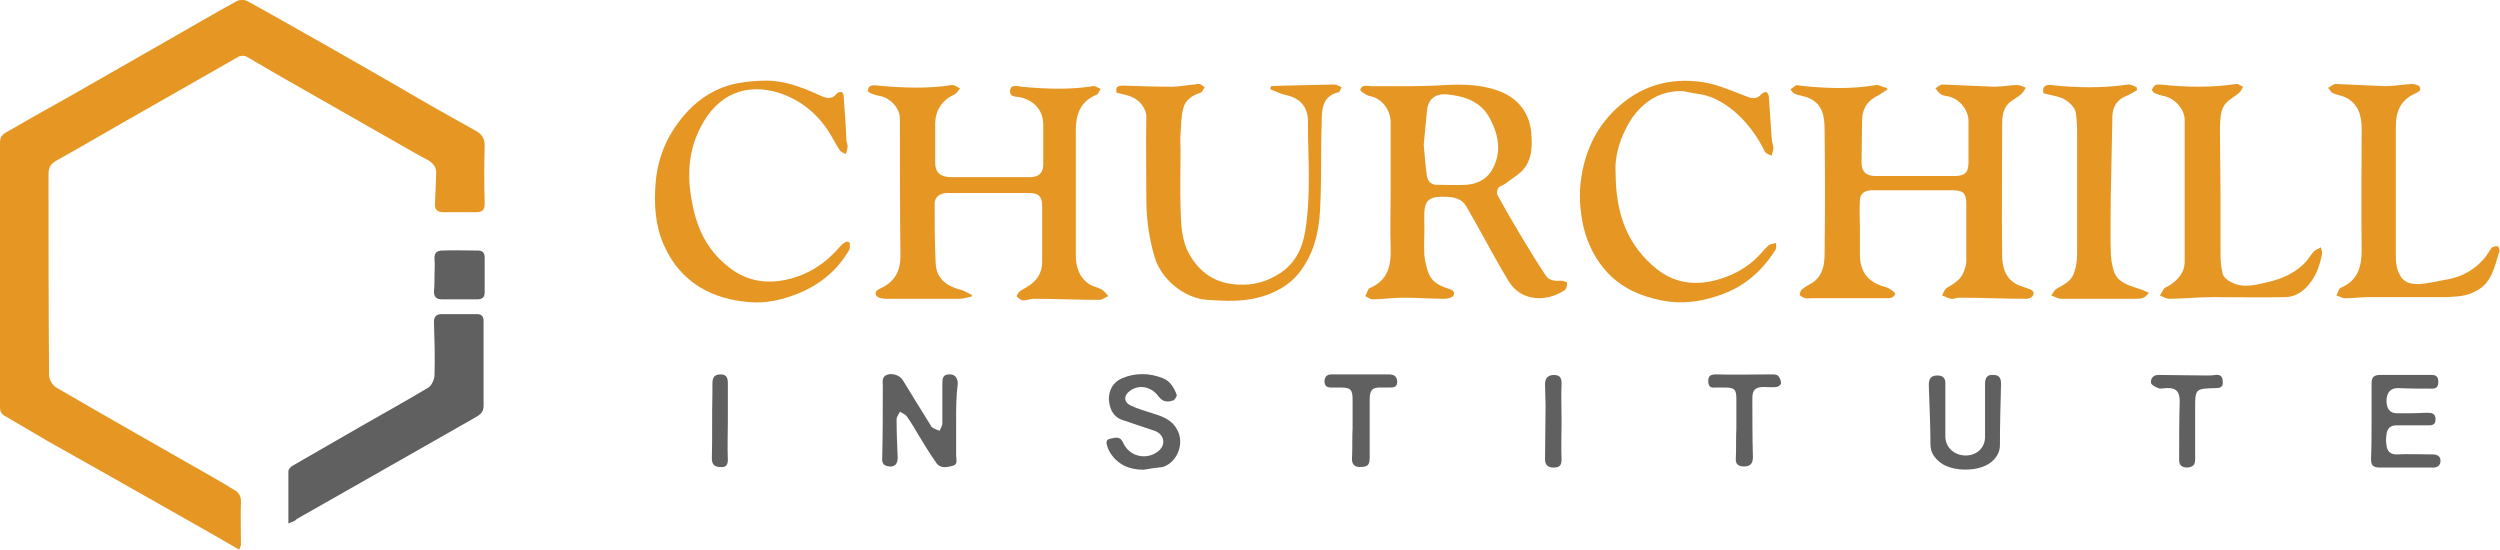
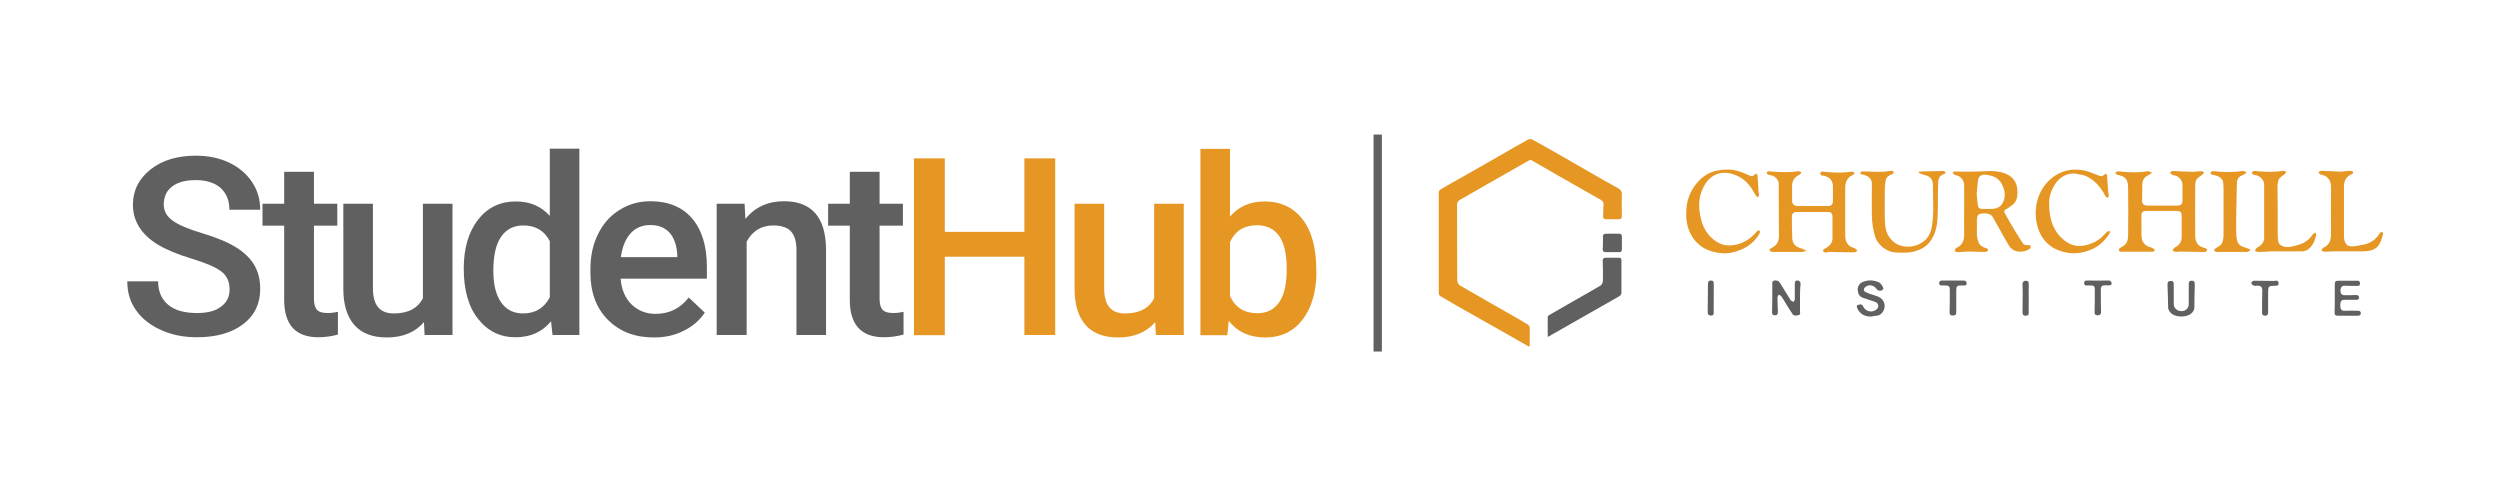
- <svg xmlns="http://www.w3.org/2000/svg" width="1146" height="252" viewBox="0 0 1146 252" fill="none">
-   <path d="M109.699 252C101.105 246.976 92.764 242.204 84.675 237.683C63.949 225.877 42.97 214.071 21.99 202.266C15.418 198.498 8.847 194.479 2.275 190.711C0.506 189.706 0 188.451 0 186.441C0 150.773 0 115.356 0 79.688C0 74.915 0 70.143 0 65.371C0 63.361 0.506 62.105 2.528 60.849C12.133 55.323 21.738 49.797 31.343 44.522C47.014 35.48 62.685 26.688 78.356 17.646C88.467 11.868 98.325 6.091 108.435 0.565C109.699 -0.188 112.227 -0.188 113.49 0.565C125.876 7.347 138.008 14.38 150.141 21.162C166.065 30.205 182.242 39.499 198.166 48.792C204.738 52.56 211.31 56.077 217.881 59.844C220.662 61.352 222.178 63.11 222.178 66.878C221.926 75.669 221.926 84.46 222.178 93.252C222.178 96.266 221.167 97.271 218.134 97.271C213.332 97.271 208.276 97.271 203.474 97.271C200.188 97.271 199.177 96.015 199.43 93.001C199.682 88.479 199.683 84.209 199.935 79.688C200.188 74.664 196.144 73.408 192.858 71.65C175.67 61.854 158.482 52.058 141.294 42.262C131.942 36.987 122.337 31.461 112.985 25.935C111.974 25.432 110.457 25.432 109.446 25.935C92.258 35.731 75.07 45.527 57.883 55.323C47.267 61.352 36.651 67.631 25.782 73.66C23.507 74.915 22.243 76.674 22.243 79.437C22.243 110.332 22.243 140.977 22.496 171.872C22.496 173.882 24.012 176.645 25.782 177.65C50.047 191.716 74.312 205.531 98.577 219.346C101.611 221.104 104.644 222.863 107.424 224.621C109.193 225.626 110.457 227.133 110.457 229.645C110.205 236.427 110.457 243.209 110.457 249.991C110.205 250.493 109.952 250.995 109.699 252Z" fill="#E59623" />
-   <path d="M865.206 41.006C863.942 41.759 862.679 42.764 861.415 43.517C856.36 45.778 853.579 49.546 853.579 55.323C853.579 61.603 853.326 68.134 853.326 74.413C853.326 78.683 855.349 80.693 859.898 80.693C871.778 80.693 883.911 80.693 895.79 80.693C900.593 80.693 902.362 79.186 902.362 74.413C902.362 68.134 902.362 61.854 902.362 55.574C902.362 50.048 897.812 44.773 892.252 44.02C891.241 43.769 890.23 43.769 889.471 43.015C888.713 42.513 887.955 41.508 887.196 40.503C888.207 39.75 889.471 38.745 890.482 38.745C898.318 38.996 906.407 39.499 914.242 39.75C917.781 39.75 921.319 38.996 924.858 38.996C926.122 38.996 927.386 39.75 928.65 40.252C927.891 41.257 927.386 42.513 926.375 43.266C924.605 44.773 922.583 45.778 920.814 47.285C917.781 50.3 917.781 54.319 917.781 58.086C917.781 77.678 917.528 97.271 917.781 116.863C917.781 121.636 918.792 126.659 923.342 129.674C925.111 130.929 927.386 131.432 929.408 132.185C930.925 132.688 932.947 133.441 931.936 135.451C931.43 136.455 929.408 137.209 928.144 136.958C918.034 136.958 908.176 136.455 898.065 136.455C896.802 136.455 895.538 137.209 894.274 136.958C893.01 136.707 891.746 135.953 890.23 135.451C890.988 134.195 891.241 132.688 892.504 131.934C895.79 129.925 899.076 128.166 900.34 124.147C900.846 122.64 901.351 121.384 901.351 119.877C901.351 111.086 901.351 102.295 901.351 93.503C901.351 88.479 899.834 87.224 895.032 87.224C884.416 87.224 873.547 87.224 862.931 87.224C861.162 87.224 859.393 87.224 857.623 87.224C854.59 87.475 852.568 88.731 852.568 91.996C852.315 96.266 852.568 100.536 852.568 104.555C852.568 108.574 852.568 112.593 852.568 116.612C852.568 124.901 856.612 129.674 864.7 131.683C866.217 132.185 868.998 134.195 868.745 134.697C867.987 136.958 865.712 136.707 863.69 136.707C852.315 136.707 841.194 136.707 829.819 136.707C829.061 136.707 828.303 136.958 827.545 136.707C826.533 136.455 825.27 135.702 825.017 135.2C825.017 134.195 825.522 132.939 826.281 132.437C827.797 131.181 829.567 130.427 831.083 129.422C835.633 126.157 836.391 121.133 836.391 116.361C836.644 97.522 836.644 78.432 836.391 59.593C836.391 53.565 835.633 47.536 828.808 44.773C826.786 44.02 824.764 43.769 822.742 43.015C821.984 42.764 821.478 41.759 820.72 41.006C821.478 40.503 822.237 39.75 822.995 39.247C823.5 38.996 824.259 38.996 825.017 39.247C836.644 40.503 848.271 41.006 859.898 38.996C861.162 38.745 862.426 39.75 863.69 40.001C865.206 40.252 865.206 40.755 865.206 41.006Z" fill="#E59623" />
-   <path d="M445.367 135.953C443.598 136.204 441.829 136.958 440.06 136.958C428.685 136.958 417.311 136.958 405.937 136.958C404.42 136.958 402.145 136.456 401.64 135.451C400.629 133.441 402.651 132.688 404.167 131.934C410.233 128.92 412.761 124.148 412.761 117.366C412.508 96.266 412.508 75.418 412.508 54.319C412.508 49.546 407.959 44.773 403.409 44.02C401.892 43.769 400.376 43.266 399.112 42.764C398.606 42.513 397.595 41.759 397.848 41.508C397.848 40.755 398.354 39.75 398.859 39.499C399.87 38.996 401.134 38.996 402.398 39.248C413.772 40.252 424.894 40.755 436.268 38.996C437.532 38.745 438.796 40.001 440.06 40.503C439.301 41.508 438.543 42.764 437.532 43.266C431.718 46.029 428.685 50.551 428.685 57.081C428.685 62.859 428.685 68.887 428.685 74.664C428.685 78.934 430.96 80.944 435.257 81.195C447.642 81.195 460.028 81.195 472.16 81.195C476.205 81.195 478.227 79.186 478.227 75.418C478.227 69.389 478.227 63.361 478.227 57.333C478.227 50.551 474.182 46.029 467.358 44.522C465.588 44.271 462.555 44.522 463.061 41.257C463.566 38.494 466.347 39.499 468.116 39.75C478.985 40.755 490.106 41.257 500.975 39.499C501.986 39.248 503.25 40.252 504.514 40.755C503.756 41.759 503.503 43.266 502.492 43.518C495.162 46.532 493.14 52.56 493.14 59.844C493.14 78.683 493.14 97.773 493.14 116.612C493.14 121.887 494.403 126.911 499.206 130.176C500.975 131.432 503.25 131.683 505.02 132.688C506.283 133.441 507.041 134.697 508.053 135.702C506.789 136.204 505.272 137.46 504.008 137.46C493.898 137.46 484.04 136.958 473.93 136.958C472.413 136.958 470.644 137.711 469.127 137.711C468.116 137.711 466.852 136.707 466.094 135.953C465.841 135.702 466.852 133.944 467.611 133.441C468.622 132.688 469.886 132.185 470.897 131.432C475.194 128.92 477.721 125.152 477.721 120.129C477.721 111.588 477.721 103.048 477.721 94.508C477.721 90.238 476.204 88.48 471.908 88.48C459.269 88.48 446.884 88.48 434.246 88.48C430.96 88.48 428.432 90.238 428.432 93.252C428.432 102.546 428.432 111.84 428.938 121.133C429.443 128.167 434.499 131.432 440.818 132.939C442.334 133.441 443.851 134.446 445.62 135.2C445.62 134.697 445.367 135.451 445.367 135.953Z" fill="#E59623" />
-   <path d="M637.467 87.475C637.467 76.925 637.467 66.375 637.467 56.077C637.467 50.3 633.423 45.025 627.862 44.02C626.346 43.769 623.565 41.759 623.565 41.257C624.071 38.494 626.851 39.499 628.62 39.499C639.742 39.499 651.116 39.75 662.238 38.996C671.59 38.494 680.942 38.745 689.536 42.764C696.866 46.281 701.163 52.56 701.922 60.849C702.427 67.129 702.427 73.157 697.877 78.181C695.603 80.442 692.569 82.2 690.042 84.209C689.031 84.963 687.514 85.214 686.756 86.219C686.25 86.972 685.998 88.731 686.503 89.484C690.295 96.517 694.339 103.299 698.383 110.081C701.669 115.607 704.955 120.882 708.494 126.157C710.01 128.669 712.79 128.92 715.824 128.669C716.582 128.669 718.351 129.422 718.351 129.674C718.351 130.678 718.099 132.437 717.34 132.939C709.252 138.465 697.372 138.465 691.558 128.92C686.25 120.129 681.448 111.086 676.393 102.043C674.876 99.532 673.612 97.02 672.096 94.508C670.326 91.494 667.293 90.489 663.755 90.238C654.402 89.735 652.633 91.745 652.886 100.787C653.139 106.062 652.633 111.337 652.886 116.612C653.139 119.626 653.897 122.64 654.908 125.403C656.424 129.171 659.71 130.93 663.502 132.185C665.271 132.688 667.293 133.441 666.282 135.451C665.777 136.456 663.502 136.958 661.985 136.958C655.666 136.958 649.347 136.456 643.028 136.456C638.478 136.456 633.676 137.209 629.126 137.209C628.115 137.209 626.851 136.204 625.84 135.702C626.346 134.697 626.851 133.441 627.357 132.437L627.61 132.185C636.203 128.669 637.72 121.887 637.467 113.849C637.214 105.058 637.467 96.266 637.467 87.475ZM652.633 66.375C653.138 71.148 653.391 76.171 654.15 80.944C654.655 83.456 656.424 84.963 659.458 84.712C663.755 84.712 668.051 84.963 672.096 84.712C676.645 84.46 680.942 82.451 683.47 78.683C688.525 70.645 687.261 62.356 682.964 54.319C678.92 46.532 671.337 44.02 663.249 43.266C657.941 42.764 654.655 45.527 654.15 50.551C653.644 55.574 653.138 60.849 652.633 66.375Z" fill="#E59623" />
-   <path d="M132.195 239.943C132.195 231.403 132.195 223.867 132.195 216.081C132.195 215.076 133.206 214.071 133.964 213.569C144.58 207.54 155.196 201.261 165.812 195.232C175.923 189.455 186.286 183.678 196.397 177.65C197.913 176.645 199.177 173.882 199.177 171.872C199.43 163.834 199.177 155.545 198.924 147.508C198.924 144.996 200.188 143.991 202.463 143.991C207.771 143.991 213.079 143.991 218.387 143.991C220.662 143.991 221.673 144.745 221.673 147.256C221.673 160.318 221.673 173.128 221.673 186.19C221.673 188.953 219.904 190.209 218.134 191.214C201.452 200.758 184.517 210.303 167.834 219.848C157.218 225.877 146.602 231.905 135.986 237.934C135.228 238.938 133.964 239.19 132.195 239.943Z" fill="#606060" />
-   <path d="M582.618 39.499C584.64 39.499 586.662 39.247 588.684 39.247C596.267 38.996 604.102 38.996 611.685 38.745C612.696 38.745 613.96 39.499 614.971 40.001C614.466 40.755 614.213 42.262 613.707 42.262C605.872 44.02 605.872 50.551 605.872 56.328C605.366 69.641 605.872 82.953 605.113 96.266C604.608 106.816 602.08 116.863 595.256 125.403C590.706 130.929 584.64 134.195 577.562 136.204C569.474 138.465 561.386 137.963 553.297 137.46C542.934 136.707 532.318 128.166 529.285 117.868C526.757 109.328 525.493 100.536 525.493 91.745C525.493 78.934 525.24 66.124 525.493 53.565C525.493 49.797 522.46 45.778 518.416 44.271C516.394 43.517 514.119 43.015 511.844 42.513C511.086 39.499 512.855 39.247 515.13 39.247C522.46 39.499 529.79 39.75 537.12 39.75C540.659 39.75 543.945 38.996 547.484 38.745C548.242 38.745 549 38.243 549.758 38.494C550.769 38.745 551.528 39.499 552.286 40.001C551.528 40.755 551.275 42.262 550.264 42.513C546.472 43.769 543.439 45.778 542.428 49.546C541.417 53.314 541.417 57.333 541.165 61.352C540.912 63.612 541.165 66.124 541.165 68.385C541.165 77.427 540.912 86.47 541.165 95.261C541.417 102.294 541.417 109.579 544.956 116.11C549.758 124.901 557.089 129.925 567.199 130.427C574.276 130.929 580.848 129.171 586.915 125.152C593.739 120.631 597.025 113.849 598.289 106.062C601.069 89.233 599.553 72.404 599.553 55.574C599.553 49.797 596.772 45.025 589.189 43.517C586.915 43.015 584.64 41.759 582.365 41.006C582.365 40.755 582.365 40.252 582.618 39.499Z" fill="#E59623" />
-   <path d="M740.594 78.934C740.594 98.778 746.408 112.844 759.552 123.394C767.134 129.422 775.981 130.93 785.586 128.669C792.664 126.911 798.983 123.896 804.291 119.124C806.565 117.114 808.335 114.603 810.61 112.593C811.368 111.84 812.885 111.84 814.148 111.337C814.148 112.593 814.401 114.1 813.643 114.854C807.324 124.901 798.477 132.185 787.103 135.702C779.014 138.465 770.421 139.47 761.574 137.711C751.716 135.702 743.375 131.934 736.803 124.901C731.495 119.124 727.956 112.342 725.934 104.304C724.165 96.517 723.659 88.731 724.923 80.944C726.945 68.134 732.506 56.83 742.869 48.039C753.485 38.996 765.871 35.731 779.267 37.489C786.092 38.243 792.916 41.257 799.488 43.769C802.521 45.025 805.049 46.029 807.576 43.015C808.082 42.513 809.346 42.011 809.851 42.262C810.357 42.764 810.863 43.769 810.863 44.522C811.368 50.802 811.621 57.081 812.126 63.361C812.126 64.868 812.885 66.375 812.885 67.882C812.885 68.887 812.379 70.143 812.126 71.399C811.115 70.897 809.599 70.394 809.093 69.641C805.554 62.356 800.752 55.826 794.433 50.551C789.63 46.783 784.575 43.769 778.256 43.015C775.476 42.764 772.948 41.759 770.421 41.759C760.816 41.759 753.485 46.532 748.177 54.067C742.617 62.356 740.089 71.65 740.594 78.934Z" fill="#E59623" />
-   <path d="M389.507 111.086C389.507 112.342 389.76 113.849 389.254 114.603C383.694 124.147 375.605 130.678 365.495 134.697C358.417 137.46 351.087 139.219 343.252 138.465C327.328 137.209 312.162 130.176 304.326 112.342C300.282 103.299 299.777 93.754 300.535 83.958C301.546 71.148 306.601 60.347 315.195 51.053C321.261 44.522 328.844 40.001 337.691 38.243C341.735 37.489 346.032 36.987 350.329 36.987C358.923 36.736 367.011 39.75 374.847 43.266C378.133 44.773 380.913 46.281 383.694 42.764C384.199 42.262 385.21 42.01 385.969 42.262C386.474 42.513 386.727 43.517 386.727 44.02C387.232 50.802 387.738 57.584 387.991 64.366C387.991 65.371 388.749 66.375 388.496 67.38C388.496 68.385 387.991 69.641 387.738 70.645C386.727 70.143 385.463 69.641 384.958 68.887C382.935 65.873 381.419 62.608 379.397 59.593C373.836 51.304 366.253 45.527 356.901 42.513C341.988 37.992 329.097 43.015 321.261 58.086C314.437 71.148 314.942 84.46 318.481 98.276C321.261 108.825 326.822 117.366 335.669 123.645C343.252 128.92 351.34 130.176 360.692 128.166C370.803 125.906 378.891 120.38 385.463 112.593C385.969 112.091 386.474 111.588 386.98 111.337C387.485 111.086 387.991 110.835 388.243 110.584C388.496 111.086 389.002 111.086 389.507 111.086Z" fill="#E59623" />
-   <path d="M1121.25 136.204C1109.63 136.204 1097.75 136.204 1086.12 136.204C1082.33 136.204 1078.79 136.707 1075 136.707C1073.74 136.707 1072.22 135.702 1070.96 135.451C1071.71 134.195 1071.97 132.437 1072.98 131.934C1080.81 128.669 1082.58 122.389 1082.58 114.603C1082.33 96.015 1082.58 77.679 1082.58 59.091C1082.58 52.811 1081.07 47.536 1075 44.522C1073.23 43.769 1071.21 43.518 1069.44 42.764C1068.43 42.262 1067.92 41.006 1067.16 40.252C1068.43 39.75 1069.44 38.494 1070.7 38.494C1078.29 38.745 1085.62 39.248 1093.2 39.499C1097.24 39.499 1101.29 38.745 1105.58 38.494C1106.85 38.494 1108.62 38.996 1109.12 39.75C1110.13 41.257 1108.87 42.011 1107.35 42.764C1100.78 45.527 1098.25 50.802 1098.25 57.835C1098.25 77.93 1098.25 98.024 1098.25 118.119C1098.25 120.631 1098.76 123.645 1100.02 125.906C1101.79 129.674 1105.58 130.427 1109.12 130.176C1113.67 129.925 1118.22 128.669 1122.77 127.915C1128.84 126.659 1134.15 123.645 1138.19 119.124C1139.71 117.617 1140.72 115.607 1141.98 113.849C1142.49 113.095 1143.75 112.844 1144.76 112.844C1145.27 112.844 1146.03 114.603 1145.77 115.105C1143.5 122.138 1142.23 129.925 1134.9 133.441C1130.61 135.953 1125.8 135.953 1121.25 136.204C1121.25 136.707 1121 135.702 1121.25 136.204Z" fill="#E59623" />
-   <path d="M1017.88 88.479C1017.88 97.773 1017.88 107.067 1017.88 116.361C1017.88 119.375 1018.13 122.64 1018.89 125.655C1019.39 127.162 1021.16 128.669 1022.93 129.422C1028.24 132.185 1033.8 130.678 1039.11 129.422C1045.93 127.915 1052.5 125.152 1057.31 119.626C1058.57 118.119 1059.58 116.361 1060.84 115.105C1061.6 114.351 1062.87 114.1 1063.88 113.347C1064.13 114.351 1064.64 115.607 1064.38 116.612C1063.37 121.636 1061.86 126.157 1058.57 130.176C1055.79 133.692 1052.25 135.953 1047.95 136.204C1036.58 136.456 1025.46 136.204 1014.08 136.204C1007.51 136.204 1000.94 136.958 994.115 136.958C992.851 136.958 991.588 135.953 990.071 135.451C990.829 134.446 991.335 133.19 992.093 132.185C992.851 131.432 994.368 131.181 995.126 130.427C998.665 127.915 1001.45 124.65 1001.45 120.129C1001.45 98.276 1001.45 76.674 1001.45 54.821C1001.45 50.048 996.643 44.773 991.84 44.02C990.577 43.769 989.06 43.266 987.796 42.764C987.291 42.513 986.28 41.508 986.532 41.006C986.785 40.252 987.291 39.499 988.049 38.996C988.554 38.745 989.566 38.745 990.324 38.745C1001.95 40.001 1013.58 40.252 1025.2 38.494C1025.96 38.243 1027.23 39.499 1028.24 39.75C1027.73 40.755 1027.23 41.759 1026.47 42.513C1024.45 44.271 1022.17 45.276 1020.4 47.285C1017.62 50.3 1017.87 54.57 1017.62 58.337C1017.62 68.636 1017.88 78.432 1017.88 88.479Z" fill="#E59623" />
-   <path d="M936.738 42.764C935.98 39.499 937.749 38.745 940.277 38.996C951.904 40.252 963.784 40.503 975.411 38.745C976.675 38.494 978.191 39.499 979.455 40.001C979.455 40.503 979.455 40.755 979.708 41.257C977.938 42.262 976.422 43.266 974.652 44.02C970.608 45.527 968.586 48.792 968.333 52.811C968.081 65.119 967.828 77.427 967.575 89.735C967.575 98.276 967.322 106.816 967.575 115.356C967.575 118.119 968.081 121.133 968.839 123.896C970.356 129.171 975.158 130.678 979.961 132.185C981.73 132.688 983.247 133.441 985.016 134.195C983.247 136.958 981.224 136.958 978.697 136.958C967.322 136.958 956.201 136.958 944.827 136.958C943.31 136.958 941.793 135.953 940.277 135.451C941.288 134.195 941.793 132.688 943.057 132.185C946.09 130.427 949.376 128.92 950.64 125.403C951.651 122.64 952.157 119.626 952.157 116.612C952.157 97.773 952.157 78.683 952.157 59.845C952.157 57.333 951.904 54.57 951.651 52.058C951.145 48.541 946.848 45.025 943.057 44.271C940.782 43.769 938.76 43.266 936.738 42.764Z" fill="#E59623" />
-   <path d="M438.29 192.972C438.29 198.247 438.29 203.522 438.29 208.796C438.29 210.555 439.301 213.067 436.521 213.569C433.741 214.322 430.707 214.825 428.938 211.811C426.158 207.792 423.63 203.773 421.103 199.503C419.333 196.488 417.564 193.474 415.542 190.711C414.783 189.706 413.52 189.455 412.509 188.702C412.003 189.958 410.992 190.962 410.992 192.218C410.992 197.995 411.245 203.773 411.498 209.801C411.498 212.564 410.234 214.071 407.706 213.82C404.926 213.569 404.167 212.313 404.42 209.55C404.673 198.749 404.673 187.697 404.673 176.896C404.673 174.887 404.167 172.877 406.442 171.872C408.717 170.868 412.256 171.872 413.772 174.133C417.817 180.664 421.861 187.446 426.158 194.228C426.663 194.981 426.916 195.735 427.422 195.986C428.433 196.74 429.696 196.991 430.707 197.493C431.213 196.488 431.719 195.484 431.971 194.479C431.971 188.199 431.971 182.171 431.971 175.891C431.971 173.631 432.224 171.621 435.004 171.621C437.532 171.37 439.049 173.128 439.049 175.891C438.29 181.669 438.29 187.195 438.29 192.972Z" fill="#606060" />
-   <path d="M524.229 215.327C517.658 215.327 512.602 213.066 509.064 207.792C508.558 207.038 508.053 206.033 507.8 205.28C507.294 203.522 506.283 201.512 509.316 201.01C511.591 200.507 513.613 200.005 514.877 203.019C518.163 210.052 526.504 210.806 531.307 206.536C534.593 203.522 533.582 199 529.285 197.493C524.229 195.735 519.427 194.228 514.372 192.469C510.075 190.962 508.558 187.195 508.305 182.924C508.305 178.654 510.327 175.138 514.372 173.379C520.438 170.868 526.757 170.868 533.076 173.379C536.362 174.635 538.131 177.65 539.395 180.915C539.648 181.417 538.637 182.924 538.131 183.427C535.351 184.432 533.076 184.432 531.054 181.669C527.515 176.896 521.702 176.143 517.658 179.408C515.13 181.417 515.13 184.18 517.91 185.688C521.449 187.446 525.241 188.451 529.032 189.706C534.087 191.214 538.384 193.223 540.406 198.749C542.428 204.777 539.142 212.062 533.076 214.071C530.296 214.322 527.263 214.825 524.229 215.327Z" fill="#606060" />
-   <path d="M891.746 188.199C891.746 192.218 891.746 195.986 891.746 200.005C891.746 205.029 895.791 208.796 901.099 208.796C906.154 208.796 909.945 205.28 909.945 200.256C909.945 192.218 909.945 184.18 909.945 176.142C909.945 173.379 910.704 171.621 913.737 171.872C916.77 171.872 917.275 173.631 917.275 176.142C917.023 185.436 916.77 194.73 916.77 204.024C916.77 207.54 915 210.052 912.473 212.062C906.912 216.332 895.032 216.332 889.472 212.062C886.944 210.052 884.922 207.54 884.922 203.773C884.922 194.73 884.416 185.687 884.164 176.645C884.164 173.379 885.175 172.124 888.208 172.124C890.483 172.124 891.746 173.128 891.746 175.64C891.746 179.659 891.746 183.929 891.746 188.199Z" fill="#606060" />
-   <path d="M1087.13 192.972C1087.13 187.195 1087.13 181.417 1087.13 175.891C1087.13 172.877 1088.14 171.872 1091.18 171.872C1099.01 171.872 1106.85 171.872 1114.68 171.872C1116.96 171.872 1117.72 172.877 1117.72 175.138C1117.72 177.147 1116.96 178.152 1114.94 178.152C1109.63 178.152 1104.57 178.152 1099.26 177.901C1095.98 177.901 1094.21 179.659 1093.96 183.427C1093.96 187.446 1095.47 189.455 1099.01 189.455C1103.56 189.455 1107.86 189.455 1112.41 189.204C1114.68 189.204 1116.45 189.455 1116.45 192.218C1116.45 194.981 1114.68 194.981 1112.66 194.981C1107.86 194.981 1103.31 194.981 1098.51 194.981C1095.47 194.981 1094.21 196.74 1093.96 199.251C1093.7 200.758 1093.7 202.517 1093.96 204.024C1094.21 206.536 1095.47 208.294 1098.51 208.294C1104.07 208.043 1109.37 208.294 1114.94 208.294C1117.21 208.294 1118.73 209.048 1118.73 211.308C1118.73 213.569 1116.96 214.574 1114.68 214.322C1106.85 214.322 1099.01 214.322 1091.18 214.322C1088.4 214.322 1086.88 213.82 1086.88 210.555C1087.13 204.526 1087.13 198.749 1087.13 192.972Z" fill="#606060" />
-   <path d="M199.177 125.655C199.177 123.394 199.43 121.133 199.177 118.873C198.924 116.11 200.188 114.854 202.715 114.854C208.023 114.603 213.584 114.854 219.145 114.854C221.167 114.854 222.178 115.859 222.178 118.119C222.178 123.394 222.178 128.669 222.178 133.944C222.178 136.204 221.167 137.209 218.892 137.209C213.332 137.209 208.024 137.209 202.463 137.209C200.188 137.209 198.924 136.204 198.924 133.693C199.177 130.93 199.177 128.167 199.177 125.655Z" fill="#606060" />
-   <path d="M620.027 196.237C620.027 191.716 620.027 187.446 620.027 182.925C620.027 178.654 619.016 177.65 614.719 177.65C613.202 177.65 611.938 177.65 610.422 177.65C608.4 177.65 607.136 177.147 607.136 174.635C607.389 172.375 608.4 171.621 610.675 171.621C619.268 171.621 627.61 171.621 636.203 171.621C638.731 171.621 640.248 172.124 640.5 174.887C640.5 177.65 638.731 177.65 636.709 177.65C635.698 177.65 634.687 177.65 633.676 177.65C629.126 177.398 627.862 178.654 627.862 183.176C627.862 191.967 627.862 200.759 627.862 209.801C627.862 213.318 626.851 214.071 623.313 214.071C620.28 214.071 619.521 212.062 619.774 209.55C620.027 205.28 619.774 200.759 620.027 196.237Z" fill="#606060" />
-   <path d="M795.949 196.237C795.949 191.716 795.949 187.195 795.949 182.673C795.949 178.403 794.938 177.65 790.641 177.65C789.125 177.65 787.861 177.65 786.344 177.65C784.07 177.901 783.059 177.147 783.059 174.635C783.059 172.375 784.069 171.621 786.597 171.621C795.191 171.872 803.532 171.621 812.126 171.621C813.137 171.621 814.654 171.621 815.159 172.375C815.918 173.128 816.423 174.635 816.423 175.64C816.423 176.394 815.159 177.399 814.148 177.399C812.379 177.65 810.357 177.399 808.587 177.399C804.796 177.399 803.28 178.654 803.28 182.422C803.28 191.465 803.279 200.507 803.532 209.55C803.532 212.564 802.268 213.82 799.488 213.82C796.96 213.82 795.444 212.815 795.697 210.052C795.949 205.531 795.697 201.01 795.949 196.237Z" fill="#606060" />
-   <path d="M1006.25 196.488C1006.25 201.261 1006.25 206.033 1006.25 210.806C1006.25 213.318 1004.98 214.071 1002.71 214.322C1000.18 214.322 998.918 213.318 998.918 210.806C998.918 201.763 998.918 192.972 999.17 183.929C999.17 179.659 997.654 177.65 993.104 177.901C991.84 177.901 990.324 178.403 989.313 177.901C988.049 177.398 986.027 176.394 986.027 175.389C985.774 173.631 987.038 171.872 989.313 171.872C996.643 171.872 1003.97 172.124 1011.3 172.124C1012.82 172.124 1014.08 172.124 1015.6 171.872C1017.87 171.621 1018.89 172.626 1018.89 174.887C1019.14 177.147 1018.13 177.901 1015.85 177.901C1006.25 178.152 1006.25 178.152 1006.25 187.446C1006.25 190.46 1006.25 193.474 1006.25 196.488Z" fill="#606060" />
-   <path d="M715.824 193.223C715.824 199 715.571 204.777 715.824 210.806C715.824 213.82 714.307 214.322 712.032 214.322C709.505 214.322 708.241 213.066 708.241 210.555C708.241 202.266 708.494 194.228 708.494 185.939C708.494 182.673 708.241 179.408 708.241 176.142C708.241 173.631 709.252 172.124 712.032 171.872C714.813 171.872 715.824 172.877 715.824 175.64C715.571 181.417 715.824 187.195 715.824 193.223Z" fill="#606060" />
-   <path d="M333.647 192.972C333.647 199 333.394 204.778 333.647 210.806C333.647 213.569 332.383 214.322 330.108 214.071C327.833 214.071 326.317 213.067 326.317 210.304C326.569 200.256 326.317 190.209 326.569 180.162C326.569 178.654 326.569 177.398 326.569 175.891C326.569 172.877 327.58 171.621 330.361 171.621C333.141 171.621 333.647 173.38 333.647 175.64C333.647 181.417 333.647 187.195 333.647 192.972Z" fill="#606060" />
+ <svg xmlns="http://www.w3.org/2000/svg" width="540" height="105" viewBox="0 0 540 105" fill="none">
+   <path d="M330.3 74.903C328.77 74.009 327.285 73.159 325.845 72.354C322.155 70.252 318.42 68.151 314.685 66.049C313.515 65.378 312.345 64.663 311.175 63.992C310.86 63.813 310.77 63.589 310.77 63.232C310.77 56.882 310.77 50.576 310.77 44.226C310.77 43.377 310.77 42.527 310.77 41.677C310.77 41.319 310.86 41.096 311.22 40.872C312.93 39.888 314.64 38.905 316.35 37.965C319.14 36.356 321.93 34.79 324.72 33.181C326.52 32.152 328.275 31.123 330.075 30.14C330.3 30.006 330.75 30.006 330.975 30.14C333.18 31.347 335.34 32.599 337.5 33.807C340.335 35.416 343.215 37.071 346.05 38.726C347.22 39.397 348.39 40.023 349.56 40.693C350.055 40.962 350.325 41.275 350.325 41.946C350.28 43.511 350.28 45.076 350.325 46.641C350.325 47.178 350.145 47.356 349.605 47.356C348.75 47.356 347.85 47.356 346.995 47.356C346.41 47.356 346.23 47.133 346.275 46.596C346.32 45.791 346.32 45.031 346.365 44.226C346.41 43.332 345.69 43.108 345.105 42.795C342.045 41.051 338.985 39.307 335.925 37.563C334.26 36.624 332.55 35.64 330.885 34.656C330.705 34.567 330.435 34.567 330.255 34.656C327.195 36.4 324.135 38.144 321.075 39.888C319.185 40.962 317.295 42.08 315.36 43.153C314.955 43.377 314.73 43.69 314.73 44.181C314.73 49.682 314.73 55.138 314.775 60.638C314.775 60.996 315.045 61.488 315.36 61.666C319.68 64.171 324 66.63 328.32 69.09C328.86 69.403 329.4 69.716 329.895 70.029C330.21 70.208 330.435 70.476 330.435 70.923C330.39 72.131 330.435 73.338 330.435 74.546C330.39 74.635 330.345 74.724 330.3 74.903Z" fill="#E59623" />
+   <path d="M464.805 37.34C464.58 37.474 464.355 37.653 464.13 37.787C463.23 38.19 462.735 38.86 462.735 39.889C462.735 41.007 462.69 42.17 462.69 43.288C462.69 44.048 463.05 44.406 463.86 44.406C465.975 44.406 468.135 44.406 470.25 44.406C471.105 44.406 471.42 44.137 471.42 43.288C471.42 42.17 471.42 41.052 471.42 39.934C471.42 38.95 470.61 38.011 469.62 37.877C469.44 37.832 469.26 37.832 469.125 37.698C468.99 37.608 468.855 37.429 468.72 37.251C468.9 37.116 469.125 36.938 469.305 36.938C470.7 36.982 472.14 37.072 473.535 37.116C474.165 37.116 474.795 36.982 475.425 36.982C475.65 36.982 475.875 37.116 476.1 37.206C475.965 37.385 475.875 37.608 475.695 37.742C475.38 38.011 475.02 38.19 474.705 38.458C474.165 38.995 474.165 39.71 474.165 40.381C474.165 43.869 474.12 47.357 474.165 50.845C474.165 51.695 474.345 52.589 475.155 53.126C475.47 53.349 475.875 53.439 476.235 53.573C476.505 53.662 476.865 53.797 476.685 54.154C476.595 54.333 476.235 54.467 476.01 54.423C474.21 54.423 472.455 54.333 470.655 54.333C470.43 54.333 470.205 54.467 469.98 54.423C469.755 54.378 469.53 54.244 469.26 54.154C469.395 53.931 469.44 53.662 469.665 53.528C470.25 53.17 470.835 52.857 471.06 52.142C471.15 51.874 471.24 51.65 471.24 51.382C471.24 49.816 471.24 48.251 471.24 46.686C471.24 45.792 470.97 45.568 470.115 45.568C468.225 45.568 466.29 45.568 464.4 45.568C464.085 45.568 463.77 45.568 463.455 45.568C462.915 45.613 462.555 45.837 462.555 46.418C462.51 47.178 462.555 47.938 462.555 48.654C462.555 49.369 462.555 50.085 462.555 50.8C462.555 52.276 463.275 53.126 464.715 53.483C464.985 53.573 465.48 53.931 465.435 54.02C465.3 54.423 464.895 54.378 464.535 54.378C462.51 54.378 460.53 54.378 458.505 54.378C458.37 54.378 458.235 54.423 458.1 54.378C457.92 54.333 457.695 54.199 457.65 54.11C457.65 53.931 457.74 53.707 457.875 53.618C458.145 53.394 458.46 53.26 458.73 53.081C459.54 52.5 459.675 51.605 459.675 50.756C459.72 47.402 459.72 44.003 459.675 40.649C459.675 39.576 459.54 38.503 458.325 38.011C457.965 37.877 457.605 37.832 457.245 37.698C457.11 37.653 457.02 37.474 456.885 37.34C457.02 37.251 457.155 37.116 457.29 37.027C457.38 36.982 457.515 36.982 457.65 37.027C459.72 37.251 461.79 37.34 463.86 36.982C464.085 36.938 464.31 37.116 464.535 37.161C464.805 37.206 464.805 37.295 464.805 37.34Z" fill="#E59623" />
+   <path d="M390.06 54.244C389.745 54.289 389.43 54.423 389.115 54.423C387.09 54.423 385.065 54.423 383.04 54.423C382.77 54.423 382.365 54.333 382.275 54.154C382.095 53.797 382.455 53.663 382.725 53.528C383.805 52.992 384.255 52.142 384.255 50.935C384.21 47.178 384.21 43.467 384.21 39.71C384.21 38.861 383.4 38.011 382.59 37.877C382.32 37.832 382.05 37.743 381.825 37.653C381.735 37.608 381.555 37.474 381.6 37.43C381.6 37.295 381.69 37.117 381.78 37.072C381.96 36.982 382.185 36.982 382.41 37.027C384.435 37.206 386.415 37.295 388.44 36.982C388.665 36.938 388.89 37.161 389.115 37.251C388.98 37.43 388.845 37.653 388.665 37.743C387.63 38.234 387.09 39.039 387.09 40.202C387.09 41.231 387.09 42.304 387.09 43.333C387.09 44.093 387.495 44.45 388.26 44.495C390.465 44.495 392.67 44.495 394.83 44.495C395.55 44.495 395.91 44.137 395.91 43.467C395.91 42.393 395.91 41.32 395.91 40.247C395.91 39.039 395.19 38.234 393.975 37.966C393.66 37.922 393.12 37.966 393.21 37.385C393.3 36.893 393.795 37.072 394.11 37.117C396.045 37.295 398.025 37.385 399.96 37.072C400.14 37.027 400.365 37.206 400.59 37.295C400.455 37.474 400.41 37.743 400.23 37.787C398.925 38.324 398.565 39.397 398.565 40.694C398.565 44.048 398.565 47.447 398.565 50.801C398.565 51.74 398.79 52.634 399.645 53.215C399.96 53.439 400.365 53.484 400.68 53.663C400.905 53.797 401.04 54.02 401.22 54.199C400.995 54.289 400.725 54.512 400.5 54.512C398.7 54.512 396.945 54.423 395.145 54.423C394.875 54.423 394.56 54.557 394.29 54.557C394.11 54.557 393.885 54.378 393.75 54.244C393.705 54.199 393.885 53.886 394.02 53.797C394.2 53.663 394.425 53.573 394.605 53.439C395.37 52.992 395.82 52.321 395.82 51.427C395.82 49.906 395.82 48.386 395.82 46.865C395.82 46.105 395.55 45.792 394.785 45.792C392.535 45.792 390.33 45.792 388.08 45.792C387.495 45.792 387.045 46.105 387.045 46.642C387.045 48.296 387.045 49.951 387.135 51.605C387.225 52.858 388.125 53.439 389.25 53.707C389.52 53.797 389.79 53.976 390.105 54.11C390.105 54.02 390.06 54.154 390.06 54.244Z" fill="#E59623" />
+   <path d="M424.26 45.612C424.26 43.734 424.26 41.855 424.26 40.022C424.26 38.993 423.54 38.054 422.55 37.876C422.28 37.831 421.785 37.473 421.785 37.384C421.875 36.892 422.37 37.071 422.685 37.071C424.665 37.071 426.69 37.115 428.67 36.981C430.335 36.892 432 36.936 433.53 37.652C434.835 38.278 435.6 39.396 435.735 40.872C435.825 41.99 435.825 43.063 435.015 43.957C434.61 44.36 434.07 44.673 433.62 45.031C433.44 45.165 433.17 45.209 433.035 45.388C432.945 45.523 432.9 45.836 432.99 45.97C433.665 47.222 434.385 48.429 435.105 49.637C435.69 50.62 436.275 51.559 436.905 52.499C437.175 52.946 437.67 52.99 438.21 52.946C438.345 52.946 438.66 53.08 438.66 53.125C438.66 53.304 438.615 53.617 438.48 53.706C437.04 54.69 434.925 54.69 433.89 52.99C432.945 51.425 432.09 49.816 431.19 48.206C430.92 47.758 430.695 47.311 430.425 46.864C430.11 46.327 429.57 46.148 428.94 46.104C427.275 46.014 426.96 46.372 427.005 47.982C427.05 48.921 426.96 49.86 427.005 50.799C427.05 51.336 427.185 51.873 427.365 52.364C427.635 53.035 428.22 53.348 428.895 53.572C429.21 53.661 429.57 53.795 429.39 54.153C429.3 54.332 428.895 54.422 428.625 54.422C427.5 54.422 426.375 54.332 425.25 54.332C424.44 54.332 423.585 54.466 422.775 54.466C422.595 54.466 422.37 54.287 422.19 54.198C422.28 54.019 422.37 53.795 422.46 53.617L422.505 53.572C424.035 52.946 424.305 51.738 424.26 50.307C424.215 48.742 424.26 47.177 424.26 45.612ZM426.96 41.855C427.05 42.705 427.095 43.6 427.23 44.449C427.32 44.896 427.635 45.165 428.175 45.12C428.94 45.12 429.705 45.165 430.425 45.12C431.235 45.075 432 44.718 432.45 44.047C433.35 42.616 433.125 41.14 432.36 39.709C431.64 38.323 430.29 37.876 428.85 37.741C427.905 37.652 427.32 38.144 427.23 39.038C427.14 39.933 427.05 40.872 426.96 41.855Z" fill="#E59623" />
+   <path d="M334.305 72.757C334.305 71.236 334.305 69.894 334.305 68.508C334.305 68.329 334.485 68.15 334.62 68.061C336.51 66.988 338.4 65.87 340.29 64.796C342.09 63.768 343.935 62.739 345.735 61.666C346.005 61.487 346.23 60.995 346.23 60.638C346.275 59.207 346.23 57.731 346.185 56.3C346.185 55.853 346.41 55.674 346.815 55.674C347.76 55.674 348.705 55.674 349.65 55.674C350.055 55.674 350.235 55.808 350.235 56.255C350.235 58.581 350.235 60.861 350.235 63.187C350.235 63.678 349.92 63.902 349.605 64.081C346.635 65.78 343.62 67.48 340.65 69.179C338.76 70.252 336.87 71.325 334.98 72.399C334.845 72.578 334.62 72.622 334.305 72.757Z" fill="#606060" />
+   <path d="M414.495 37.07C414.855 37.07 415.215 37.026 415.575 37.026C416.925 36.981 418.32 36.981 419.67 36.936C419.85 36.936 420.075 37.07 420.255 37.16C420.165 37.294 420.12 37.562 420.03 37.562C418.635 37.875 418.635 39.038 418.635 40.066C418.545 42.437 418.635 44.807 418.5 47.177C418.41 49.055 417.96 50.844 416.745 52.364C415.935 53.348 414.855 53.929 413.595 54.287C412.155 54.69 410.715 54.6 409.275 54.511C407.43 54.377 405.54 52.856 405 51.023C404.55 49.502 404.325 47.937 404.325 46.372C404.325 44.091 404.28 41.81 404.325 39.575C404.325 38.904 403.785 38.188 403.065 37.92C402.705 37.786 402.3 37.696 401.895 37.607C401.76 37.07 402.075 37.026 402.48 37.026C403.785 37.07 405.09 37.115 406.395 37.115C407.025 37.115 407.61 36.981 408.24 36.936C408.375 36.936 408.51 36.847 408.645 36.891C408.825 36.936 408.96 37.07 409.095 37.16C408.96 37.294 408.915 37.562 408.735 37.607C408.06 37.831 407.52 38.188 407.34 38.859C407.16 39.53 407.16 40.245 407.115 40.961C407.07 41.363 407.115 41.81 407.115 42.213C407.115 43.823 407.07 45.433 407.115 46.998C407.16 48.25 407.16 49.547 407.79 50.71C408.645 52.275 409.95 53.169 411.75 53.258C413.01 53.348 414.18 53.035 415.26 52.319C416.475 51.514 417.06 50.307 417.285 48.921C417.78 45.925 417.51 42.928 417.51 39.932C417.51 38.904 417.015 38.054 415.665 37.786C415.26 37.696 414.855 37.473 414.45 37.339C414.45 37.294 414.45 37.205 414.495 37.07Z" fill="#E59623" />
+   <path d="M442.62 44.093C442.62 47.626 443.655 50.13 445.995 52.008C447.345 53.081 448.92 53.35 450.63 52.947C451.89 52.634 453.015 52.098 453.96 51.248C454.365 50.89 454.68 50.443 455.085 50.085C455.22 49.951 455.49 49.951 455.715 49.862C455.715 50.085 455.76 50.353 455.625 50.488C454.5 52.276 452.925 53.573 450.9 54.199C449.46 54.691 447.93 54.87 446.355 54.557C444.6 54.199 443.115 53.529 441.945 52.276C441 51.248 440.37 50.041 440.01 48.609C439.695 47.223 439.605 45.837 439.83 44.451C440.19 42.17 441.18 40.158 443.025 38.593C444.915 36.983 447.12 36.401 449.505 36.714C450.72 36.848 451.935 37.385 453.105 37.832C453.645 38.056 454.095 38.235 454.545 37.698C454.635 37.609 454.86 37.519 454.95 37.564C455.04 37.653 455.13 37.832 455.13 37.966C455.22 39.084 455.265 40.202 455.355 41.32C455.355 41.589 455.49 41.857 455.49 42.125C455.49 42.304 455.4 42.528 455.355 42.751C455.175 42.662 454.905 42.572 454.815 42.438C454.185 41.142 453.33 39.979 452.205 39.04C451.35 38.369 450.45 37.832 449.325 37.698C448.83 37.653 448.38 37.474 447.93 37.474C446.22 37.474 444.915 38.324 443.97 39.666C442.98 41.141 442.53 42.796 442.62 44.093Z" fill="#E59623" />
+   <path d="M380.115 49.816C380.115 50.039 380.16 50.308 380.07 50.442C379.08 52.141 377.64 53.304 375.84 54.019C374.58 54.511 373.275 54.824 371.88 54.69C369.045 54.467 366.345 53.214 364.95 50.039C364.23 48.429 364.14 46.73 364.275 44.986C364.455 42.706 365.355 40.783 366.885 39.128C367.965 37.965 369.315 37.16 370.89 36.847C371.61 36.713 372.375 36.624 373.14 36.624C374.67 36.579 376.11 37.116 377.505 37.742C378.09 38.01 378.585 38.278 379.08 37.652C379.17 37.563 379.35 37.518 379.485 37.563C379.575 37.608 379.62 37.786 379.62 37.876C379.71 39.083 379.8 40.291 379.845 41.498C379.845 41.677 379.98 41.856 379.935 42.035C379.935 42.214 379.845 42.437 379.8 42.616C379.62 42.527 379.395 42.437 379.305 42.303C378.945 41.766 378.675 41.185 378.315 40.648C377.325 39.173 375.975 38.144 374.31 37.608C371.655 36.803 369.36 37.697 367.965 40.38C366.75 42.706 366.84 45.076 367.47 47.535C367.965 49.413 368.955 50.934 370.53 52.052C371.88 52.991 373.32 53.214 374.985 52.857C376.785 52.454 378.225 51.47 379.395 50.084C379.485 49.995 379.575 49.905 379.665 49.861C379.755 49.816 379.845 49.771 379.89 49.726C379.935 49.816 380.025 49.816 380.115 49.816Z" fill="#E59623" />
+   <path d="M510.39 54.288C508.32 54.288 506.205 54.288 504.135 54.288C503.46 54.288 502.83 54.378 502.155 54.378C501.93 54.378 501.66 54.199 501.435 54.154C501.57 53.931 501.615 53.617 501.795 53.528C503.19 52.947 503.505 51.829 503.505 50.442C503.46 47.133 503.505 43.869 503.505 40.559C503.505 39.442 503.235 38.502 502.155 37.966C501.84 37.832 501.48 37.787 501.165 37.653C500.985 37.563 500.895 37.34 500.76 37.206C500.985 37.116 501.165 36.893 501.39 36.893C502.74 36.937 504.045 37.027 505.395 37.072C506.115 37.072 506.835 36.937 507.6 36.893C507.825 36.893 508.14 36.982 508.23 37.116C508.41 37.385 508.185 37.519 507.915 37.653C506.745 38.145 506.295 39.084 506.295 40.336C506.295 43.913 506.295 47.491 506.295 51.069C506.295 51.516 506.385 52.052 506.61 52.455C506.925 53.126 507.6 53.26 508.23 53.215C509.04 53.17 509.85 52.947 510.66 52.812C511.74 52.589 512.685 52.052 513.405 51.247C513.675 50.979 513.855 50.621 514.08 50.308C514.17 50.174 514.395 50.129 514.575 50.129C514.665 50.129 514.8 50.442 514.755 50.532C514.35 51.784 514.125 53.17 512.82 53.796C512.055 54.243 511.2 54.243 510.39 54.288C510.39 54.378 510.345 54.199 510.39 54.288Z" fill="#E59623" />
+   <path d="M491.985 45.792C491.985 47.446 491.985 49.101 491.985 50.755C491.985 51.292 492.03 51.873 492.165 52.41C492.255 52.678 492.57 52.947 492.885 53.081C493.83 53.573 494.82 53.304 495.765 53.081C496.98 52.812 498.15 52.321 499.005 51.337C499.23 51.069 499.41 50.755 499.635 50.532C499.77 50.398 499.995 50.353 500.175 50.219C500.22 50.398 500.31 50.621 500.265 50.8C500.085 51.695 499.815 52.499 499.23 53.215C498.735 53.841 498.105 54.243 497.34 54.288C495.315 54.333 493.335 54.288 491.31 54.288C490.14 54.288 488.97 54.422 487.755 54.422C487.53 54.422 487.305 54.243 487.035 54.154C487.17 53.975 487.26 53.752 487.395 53.573C487.53 53.439 487.8 53.394 487.935 53.26C488.565 52.812 489.06 52.231 489.06 51.426C489.06 47.536 489.06 43.69 489.06 39.799C489.06 38.95 488.205 38.011 487.35 37.876C487.125 37.832 486.855 37.742 486.63 37.653C486.54 37.608 486.36 37.429 486.405 37.34C486.45 37.206 486.54 37.072 486.675 36.982C486.765 36.937 486.945 36.937 487.08 36.937C489.15 37.161 491.22 37.206 493.29 36.893C493.425 36.848 493.65 37.072 493.83 37.116C493.74 37.295 493.65 37.474 493.515 37.608C493.155 37.921 492.75 38.1 492.435 38.458C491.94 38.994 491.985 39.755 491.94 40.425C491.94 42.259 491.985 44.003 491.985 45.792Z" fill="#E59623" />
+   <path d="M477.54 37.652C477.405 37.071 477.72 36.937 478.17 36.981C480.24 37.205 482.355 37.25 484.425 36.937C484.65 36.892 484.92 37.071 485.145 37.16C485.145 37.25 485.145 37.294 485.19 37.384C484.875 37.563 484.605 37.742 484.29 37.876C483.57 38.144 483.21 38.725 483.165 39.441C483.12 41.632 483.075 43.824 483.03 46.015C483.03 47.535 482.985 49.056 483.03 50.576C483.03 51.068 483.12 51.605 483.255 52.096C483.525 53.036 484.38 53.304 485.235 53.572C485.55 53.662 485.82 53.796 486.135 53.93C485.82 54.422 485.46 54.422 485.01 54.422C482.985 54.422 481.005 54.422 478.98 54.422C478.71 54.422 478.44 54.243 478.17 54.154C478.35 53.93 478.44 53.662 478.665 53.572C479.205 53.259 479.79 52.991 480.015 52.365C480.195 51.873 480.285 51.336 480.285 50.8C480.285 47.446 480.285 44.047 480.285 40.693C480.285 40.246 480.24 39.754 480.195 39.307C480.105 38.681 479.34 38.055 478.665 37.921C478.26 37.831 477.9 37.742 477.54 37.652Z" fill="#E59623" />
+   <path d="M388.8 64.394C388.8 65.333 388.8 66.272 388.8 67.211C388.8 67.524 388.98 67.972 388.485 68.061C387.99 68.195 387.45 68.285 387.135 67.748C386.64 67.032 386.19 66.317 385.74 65.557C385.425 65.02 385.11 64.484 384.75 63.992C384.615 63.813 384.39 63.768 384.21 63.634C384.12 63.858 383.94 64.036 383.94 64.26C383.94 65.288 383.985 66.317 384.03 67.39C384.03 67.882 383.805 68.15 383.355 68.106C382.86 68.061 382.725 67.837 382.77 67.346C382.815 65.423 382.815 63.455 382.815 61.532C382.815 61.174 382.725 60.817 383.13 60.638C383.535 60.459 384.165 60.638 384.435 61.04C385.155 62.203 385.875 63.41 386.64 64.618C386.73 64.752 386.775 64.886 386.865 64.931C387.045 65.065 387.27 65.11 387.45 65.199C387.54 65.02 387.63 64.841 387.675 64.662C387.675 63.544 387.675 62.471 387.675 61.353C387.675 60.951 387.72 60.593 388.215 60.593C388.665 60.548 388.935 60.861 388.935 61.353C388.8 62.382 388.8 63.365 388.8 64.394Z" fill="#606060" />
+   <path d="M404.1 68.374C402.93 68.374 402.03 67.971 401.4 67.032C401.31 66.898 401.22 66.719 401.175 66.585C401.085 66.272 400.905 65.914 401.445 65.825C401.85 65.735 402.21 65.646 402.435 66.183C403.02 67.435 404.505 67.569 405.36 66.809C405.945 66.272 405.765 65.467 405 65.199C404.1 64.886 403.245 64.617 402.345 64.304C401.58 64.036 401.31 63.365 401.265 62.605C401.265 61.845 401.625 61.219 402.345 60.906C403.425 60.459 404.55 60.459 405.675 60.906C406.26 61.129 406.575 61.666 406.8 62.247C406.845 62.337 406.665 62.605 406.575 62.694C406.08 62.873 405.675 62.873 405.315 62.381C404.685 61.532 403.65 61.398 402.93 61.979C402.48 62.337 402.48 62.829 402.975 63.097C403.605 63.41 404.28 63.589 404.955 63.812C405.855 64.081 406.62 64.439 406.98 65.422C407.34 66.496 406.755 67.792 405.675 68.15C405.18 68.195 404.64 68.284 404.1 68.374Z" fill="#606060" />
+   <path d="M469.53 63.544C469.53 64.259 469.53 64.93 469.53 65.646C469.53 66.54 470.25 67.211 471.195 67.211C472.095 67.211 472.77 66.585 472.77 65.69C472.77 64.259 472.77 62.828 472.77 61.397C472.77 60.905 472.905 60.592 473.445 60.637C473.985 60.637 474.075 60.95 474.075 61.397C474.03 63.052 473.985 64.707 473.985 66.361C473.985 66.987 473.67 67.434 473.22 67.792C472.23 68.552 470.115 68.552 469.125 67.792C468.675 67.434 468.315 66.987 468.315 66.316C468.315 64.707 468.225 63.097 468.18 61.487C468.18 60.905 468.36 60.682 468.9 60.682C469.305 60.682 469.53 60.861 469.53 61.308C469.53 62.023 469.53 62.784 469.53 63.544Z" fill="#606060" />
+   <path d="M504.315 64.395C504.315 63.367 504.315 62.338 504.315 61.354C504.315 60.818 504.495 60.639 505.035 60.639C506.43 60.639 507.825 60.639 509.22 60.639C509.625 60.639 509.76 60.818 509.76 61.22C509.76 61.578 509.625 61.757 509.265 61.757C508.32 61.757 507.42 61.757 506.475 61.712C505.89 61.712 505.575 62.025 505.53 62.696C505.53 63.411 505.8 63.769 506.43 63.769C507.24 63.769 508.005 63.769 508.815 63.724C509.22 63.724 509.535 63.769 509.535 64.261C509.535 64.753 509.22 64.753 508.86 64.753C508.005 64.753 507.195 64.753 506.34 64.753C505.8 64.753 505.575 65.066 505.53 65.513C505.485 65.781 505.485 66.094 505.53 66.363C505.575 66.81 505.8 67.123 506.34 67.123C507.33 67.078 508.275 67.123 509.265 67.123C509.67 67.123 509.94 67.257 509.94 67.659C509.94 68.062 509.625 68.241 509.22 68.196C507.825 68.196 506.43 68.196 505.035 68.196C504.54 68.196 504.27 68.107 504.27 67.525C504.315 66.452 504.315 65.424 504.315 64.395Z" fill="#606060" />
+   <path d="M346.23 52.41C346.23 52.007 346.275 51.605 346.23 51.202C346.185 50.71 346.41 50.487 346.86 50.487C347.805 50.442 348.795 50.487 349.785 50.487C350.145 50.487 350.325 50.666 350.325 51.068C350.325 52.007 350.325 52.946 350.325 53.885C350.325 54.288 350.145 54.467 349.74 54.467C348.75 54.467 347.805 54.467 346.815 54.467C346.41 54.467 346.185 54.288 346.185 53.841C346.23 53.349 346.23 52.857 346.23 52.41Z" fill="#606060" />
+   <path d="M421.155 64.976C421.155 64.171 421.155 63.411 421.155 62.606C421.155 61.846 420.975 61.667 420.21 61.667C419.94 61.667 419.715 61.667 419.445 61.667C419.085 61.667 418.86 61.578 418.86 61.13C418.905 60.728 419.085 60.594 419.49 60.594C421.02 60.594 422.505 60.594 424.035 60.594C424.485 60.594 424.755 60.683 424.8 61.175C424.8 61.667 424.485 61.667 424.125 61.667C423.945 61.667 423.765 61.667 423.585 61.667C422.775 61.622 422.55 61.846 422.55 62.651C422.55 64.216 422.55 65.781 422.55 67.391C422.55 68.017 422.37 68.151 421.74 68.151C421.2 68.151 421.065 67.793 421.11 67.346C421.155 66.586 421.11 65.781 421.155 64.976Z" fill="#606060" />
+   <path d="M452.475 64.976C452.475 64.171 452.475 63.366 452.475 62.561C452.475 61.801 452.295 61.667 451.53 61.667C451.26 61.667 451.035 61.667 450.765 61.667C450.36 61.712 450.18 61.578 450.18 61.13C450.18 60.728 450.36 60.594 450.81 60.594C452.34 60.639 453.825 60.594 455.355 60.594C455.535 60.594 455.805 60.594 455.895 60.728C456.03 60.862 456.12 61.13 456.12 61.309C456.12 61.443 455.895 61.622 455.715 61.622C455.4 61.667 455.04 61.622 454.725 61.622C454.05 61.622 453.78 61.846 453.78 62.517C453.78 64.126 453.78 65.736 453.825 67.346C453.825 67.883 453.6 68.106 453.105 68.106C452.655 68.106 452.385 67.928 452.43 67.436C452.475 66.631 452.43 65.826 452.475 64.976Z" fill="#606060" />
+   <path d="M489.915 65.02C489.915 65.87 489.915 66.719 489.915 67.569C489.915 68.016 489.69 68.15 489.285 68.195C488.835 68.195 488.61 68.016 488.61 67.569C488.61 65.959 488.61 64.394 488.655 62.784C488.655 62.024 488.385 61.666 487.575 61.711C487.35 61.711 487.08 61.8 486.9 61.711C486.675 61.621 486.315 61.443 486.315 61.264C486.27 60.951 486.495 60.638 486.9 60.638C488.205 60.638 489.51 60.682 490.815 60.682C491.085 60.682 491.31 60.682 491.58 60.638C491.985 60.593 492.165 60.772 492.165 61.174C492.21 61.577 492.03 61.711 491.625 61.711C489.915 61.755 489.915 61.755 489.915 63.41C489.915 63.947 489.915 64.483 489.915 65.02Z" fill="#606060" />
+   <path d="M438.21 64.44C438.21 65.468 438.165 66.497 438.21 67.57C438.21 68.107 437.94 68.196 437.535 68.196C437.085 68.196 436.86 67.973 436.86 67.525C436.86 66.05 436.905 64.619 436.905 63.143C436.905 62.562 436.86 61.98 436.86 61.399C436.86 60.952 437.04 60.683 437.535 60.639C438.03 60.639 438.21 60.818 438.21 61.309C438.165 62.338 438.21 63.367 438.21 64.44Z" fill="#606060" />
+   <path d="M370.17 64.395C370.17 65.468 370.125 66.497 370.17 67.57C370.17 68.062 369.945 68.196 369.54 68.151C369.135 68.151 368.865 67.972 368.865 67.481C368.91 65.692 368.865 63.903 368.91 62.114C368.91 61.846 368.91 61.622 368.91 61.354C368.91 60.817 369.09 60.594 369.585 60.594C370.08 60.594 370.17 60.907 370.17 61.309C370.17 62.338 370.17 63.366 370.17 64.395Z" fill="#606060" />
+   <path d="M49.59 62.515C49.59 60.816 49.005 59.564 47.79 58.625C46.62 57.73 44.46 56.791 41.355 55.852C38.25 54.913 35.82 53.885 33.975 52.767C30.465 50.575 28.71 47.713 28.71 44.225C28.71 41.14 29.97 38.636 32.49 36.623C35.01 34.611 38.295 33.627 42.3 33.627C44.955 33.627 47.34 34.119 49.455 35.103C51.525 36.087 53.19 37.473 54.405 39.261C55.62 41.05 56.205 43.063 56.205 45.299H49.545C49.545 43.286 48.915 41.766 47.655 40.603C46.395 39.485 44.595 38.904 42.255 38.904C40.095 38.904 38.385 39.351 37.17 40.29C35.955 41.229 35.37 42.526 35.37 44.181C35.37 45.567 36 46.73 37.305 47.669C38.61 48.608 40.77 49.502 43.74 50.397C46.71 51.291 49.14 52.275 50.94 53.393C52.74 54.511 54.09 55.807 54.945 57.283C55.8 58.759 56.205 60.458 56.205 62.426C56.205 65.601 54.99 68.15 52.515 70.028C50.04 71.906 46.755 72.845 42.525 72.845C39.735 72.845 37.17 72.353 34.875 71.325C32.535 70.296 30.735 68.91 29.43 67.077C28.125 65.288 27.495 63.186 27.495 60.771H34.155C34.155 62.918 34.875 64.617 36.315 65.825C37.755 67.032 39.825 67.613 42.525 67.613C44.865 67.613 46.575 67.166 47.745 66.227C49.005 65.333 49.59 64.081 49.59 62.515Z" fill="#606060" />
+   <path d="M67.815 37.115V44.002H72.855V48.742H67.815V64.573C67.815 65.646 68.04 66.451 68.445 66.898C68.895 67.39 69.66 67.614 70.74 67.614C71.46 67.614 72.225 67.524 72.99 67.345V72.264C71.55 72.667 70.11 72.846 68.76 72.846C63.855 72.846 61.38 70.162 61.38 64.751V48.742H56.7V44.002H61.38V37.115H67.815Z" fill="#606060" />
+   <path d="M91.575 69.581C89.685 71.772 87.03 72.89 83.565 72.89C80.46 72.89 78.12 71.996 76.545 70.207C74.97 68.418 74.16 65.825 74.16 62.381V44.002H80.55V62.292C80.55 65.914 82.035 67.703 85.05 67.703C88.155 67.703 90.27 66.585 91.35 64.394V44.002H97.74V72.354H91.71L91.575 69.581Z" fill="#606060" />
+   <path d="M100.17 58C100.17 53.617 101.205 50.129 103.23 47.491C105.255 44.852 108 43.511 111.42 43.511C114.435 43.511 116.91 44.539 118.755 46.641V32.107H125.145V72.354H119.34L119.025 69.403C117.09 71.728 114.57 72.846 111.33 72.846C108 72.846 105.3 71.505 103.23 68.822C101.16 66.228 100.17 62.561 100.17 58ZM106.56 58.536C106.56 61.398 107.1 63.679 108.225 65.289C109.35 66.899 110.925 67.704 112.995 67.704C115.605 67.704 117.54 66.541 118.755 64.216V52.097C117.585 49.816 115.695 48.698 113.04 48.698C110.97 48.698 109.35 49.503 108.225 51.158C107.1 52.768 106.56 55.227 106.56 58.536Z" fill="#606060" />
+   <path d="M141.21 72.892C137.16 72.892 133.875 71.64 131.31 69.091C128.79 66.542 127.53 63.143 127.53 58.94V58.135C127.53 55.317 128.07 52.768 129.195 50.532C130.275 48.296 131.85 46.552 133.83 45.345C135.81 44.093 138.015 43.467 140.49 43.467C144.36 43.467 147.375 44.719 149.49 47.178C151.605 49.638 152.685 53.126 152.685 57.643V60.192H134.055C134.235 62.517 135.045 64.395 136.395 65.737C137.79 67.078 139.5 67.794 141.615 67.794C144.54 67.794 146.925 66.631 148.77 64.261L152.235 67.526C151.11 69.225 149.58 70.522 147.645 71.461C145.71 72.445 143.595 72.892 141.21 72.892ZM140.445 48.609C138.69 48.609 137.25 49.236 136.17 50.443C135.09 51.65 134.415 53.35 134.1 55.541H146.295V55.049C146.16 52.903 145.575 51.293 144.585 50.219C143.595 49.146 142.2 48.609 140.445 48.609Z" fill="#606060" />
+   <path d="M160.83 44.003L161.01 47.268C163.125 44.719 165.87 43.467 169.335 43.467C175.275 43.467 178.29 46.865 178.425 53.618V72.355H172.035V53.976C172.035 52.187 171.63 50.845 170.865 49.996C170.1 49.146 168.795 48.699 167.04 48.699C164.475 48.699 162.54 49.862 161.28 52.187V72.355H154.8V44.003H160.83Z" fill="#606060" />
+   <path d="M189.99 37.115V44.002H195.03V48.742H189.99V64.573C189.99 65.646 190.215 66.451 190.62 66.898C191.07 67.39 191.835 67.614 192.915 67.614C193.635 67.614 194.4 67.524 195.165 67.345V72.264C193.725 72.667 192.285 72.846 190.935 72.846C186.03 72.846 183.555 70.162 183.555 64.751V48.742H178.875V44.002H183.555V37.115H189.99Z" fill="#606060" />
+   <path d="M227.925 72.354H221.265V55.45H204.075V72.399H197.415V34.209H204.075V50.084H221.265V34.209H227.925V72.354Z" fill="#E59623" />
+   <path d="M249.525 69.581C247.635 71.772 244.98 72.89 241.515 72.89C238.41 72.89 236.07 71.996 234.495 70.207C232.92 68.418 232.11 65.825 232.11 62.381V44.002H238.5V62.292C238.5 65.914 239.985 67.703 243 67.703C246.105 67.703 248.22 66.585 249.3 64.394V44.002H255.69V72.354H249.66L249.525 69.581Z" fill="#E59623" />
+   <path d="M284.355 58.492C284.355 62.874 283.365 66.407 281.385 69.001C279.405 71.594 276.705 72.891 273.24 72.891C269.91 72.891 267.3 71.684 265.41 69.314L265.095 72.399H259.29V32.152H265.68V46.775C267.525 44.629 270 43.511 273.15 43.511C276.615 43.511 279.36 44.808 281.34 47.357C283.32 49.906 284.31 53.528 284.31 58.134V58.492H284.355ZM277.92 57.91C277.92 54.825 277.38 52.544 276.3 50.979C275.22 49.459 273.645 48.654 271.53 48.654C268.74 48.654 266.805 49.861 265.68 52.276V63.947C266.805 66.407 268.785 67.659 271.575 67.659C273.6 67.659 275.13 66.899 276.21 65.423C277.29 63.947 277.875 61.712 277.92 58.671V57.91Z" fill="#E59623" />
+   <path d="M298.485 29.066H296.685V75.932H298.485V29.066Z" fill="#606060" />
</svg>
